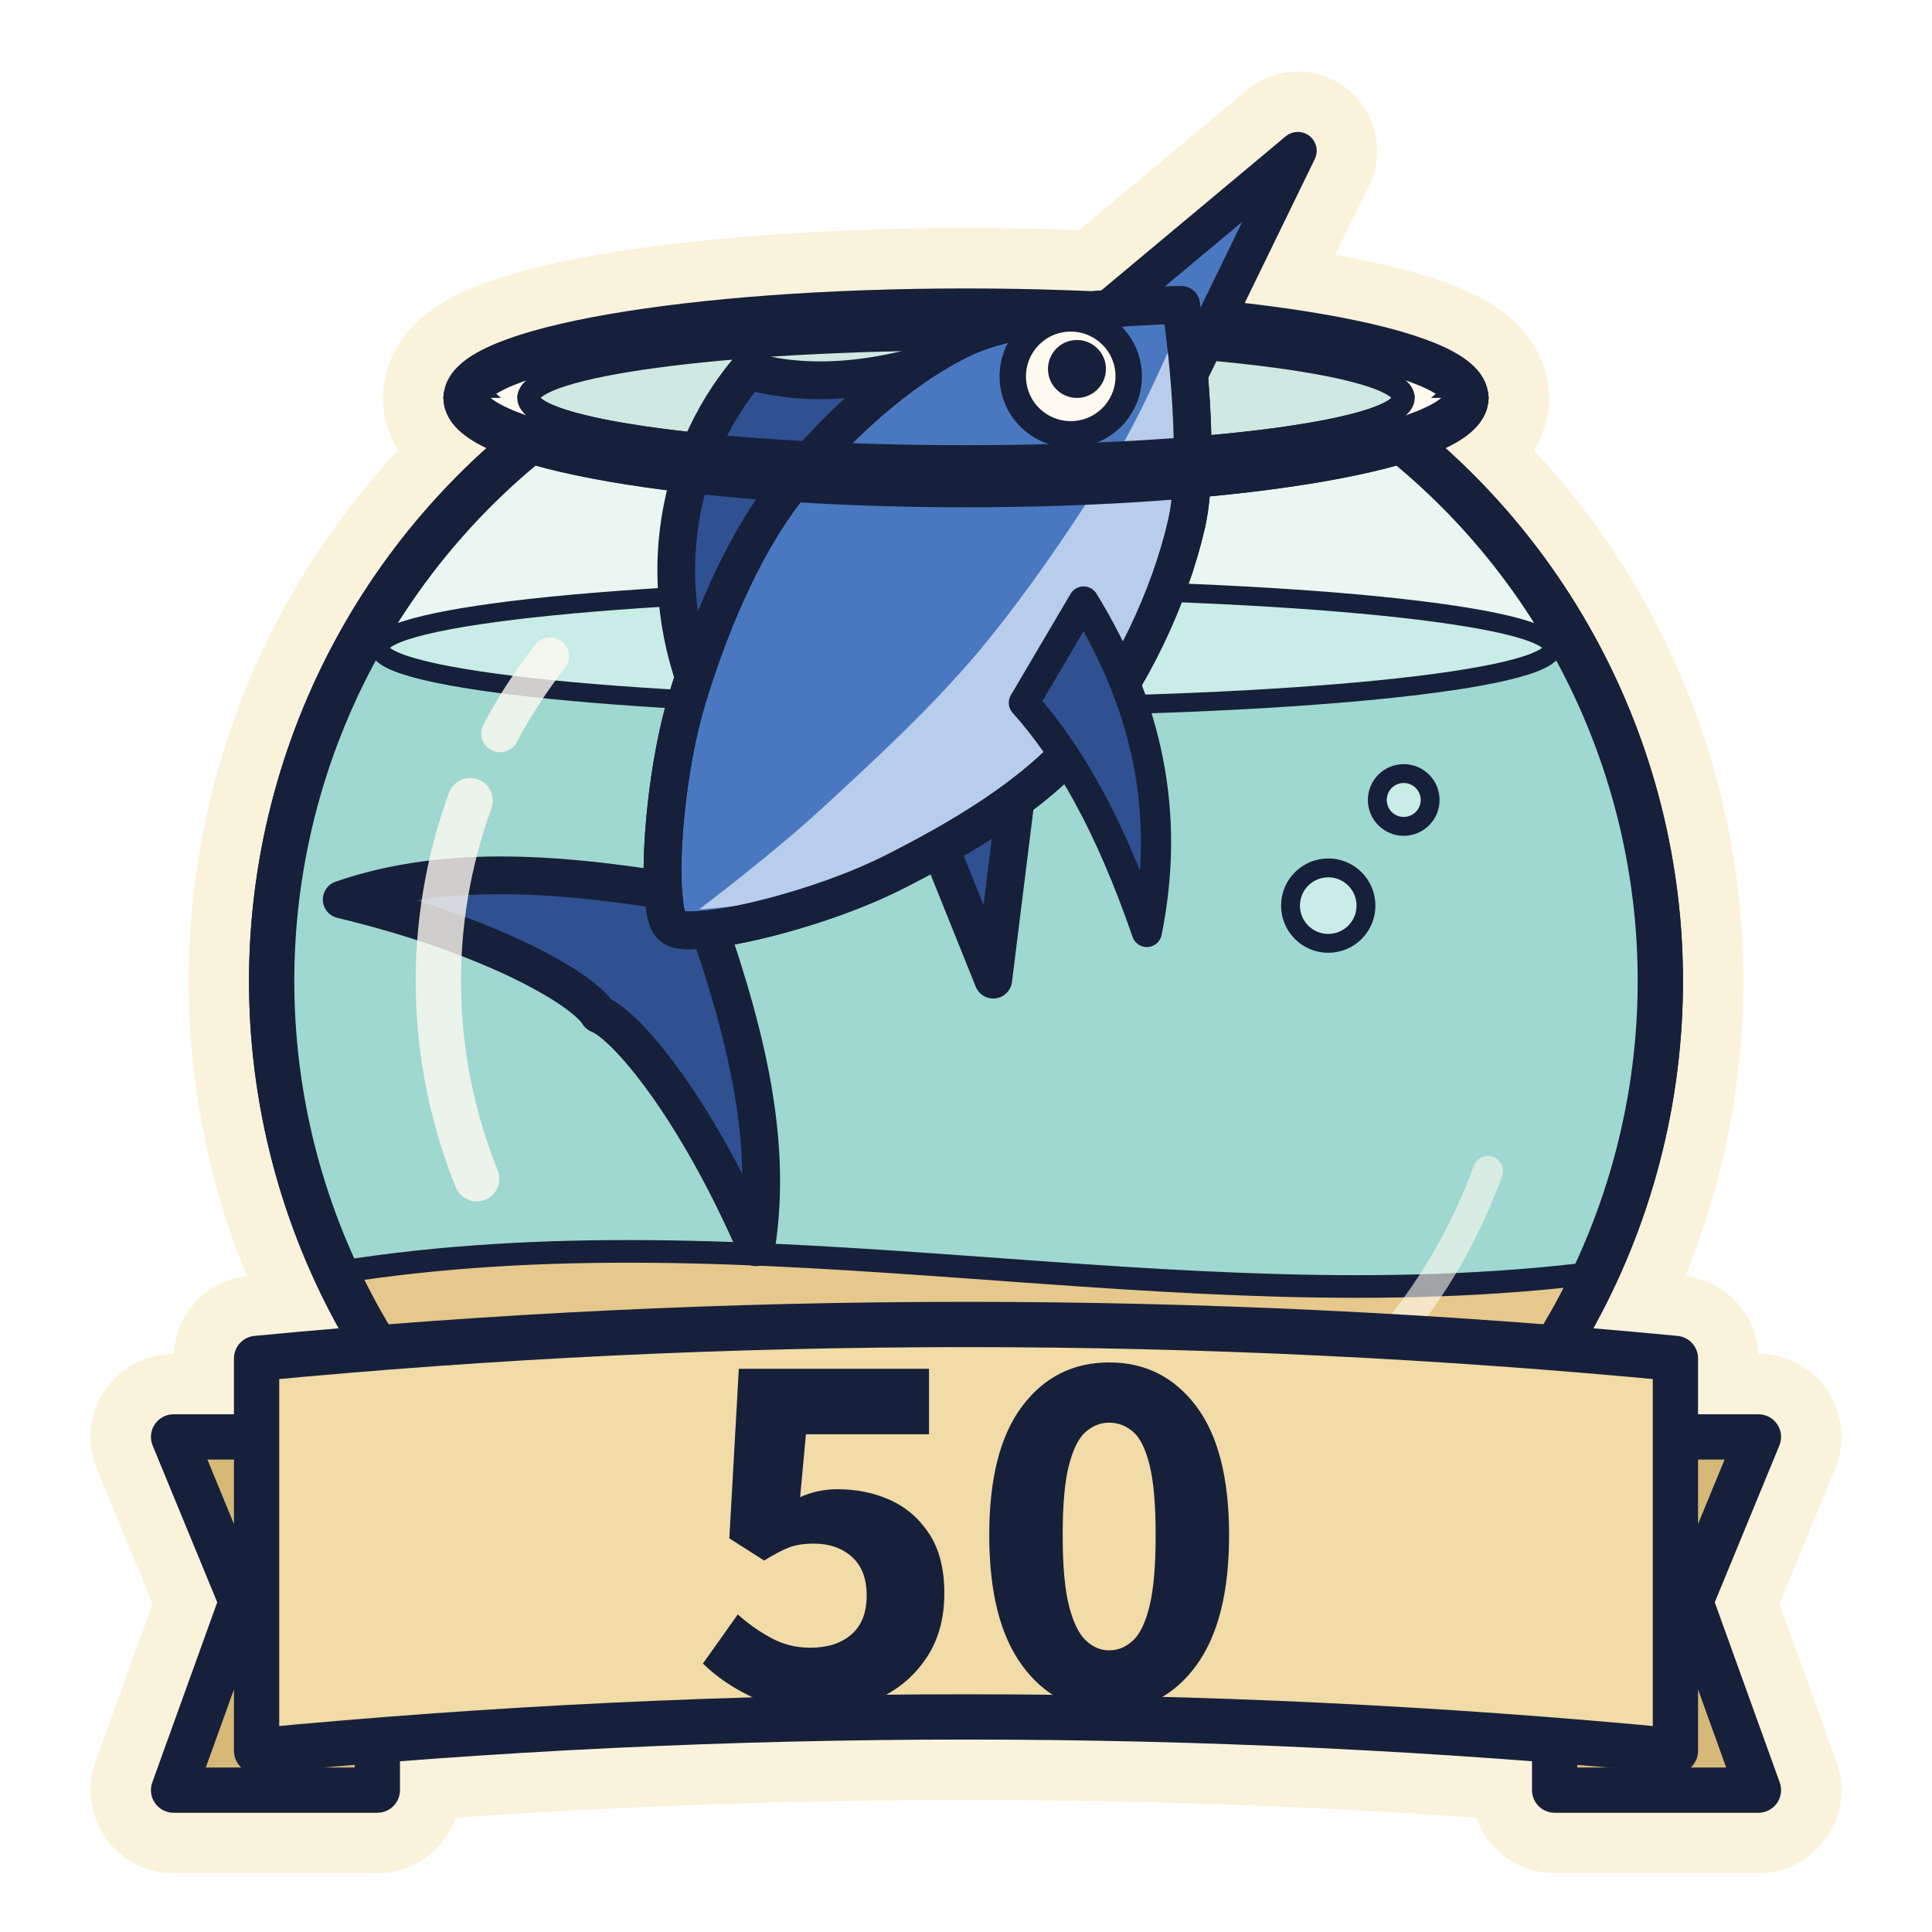
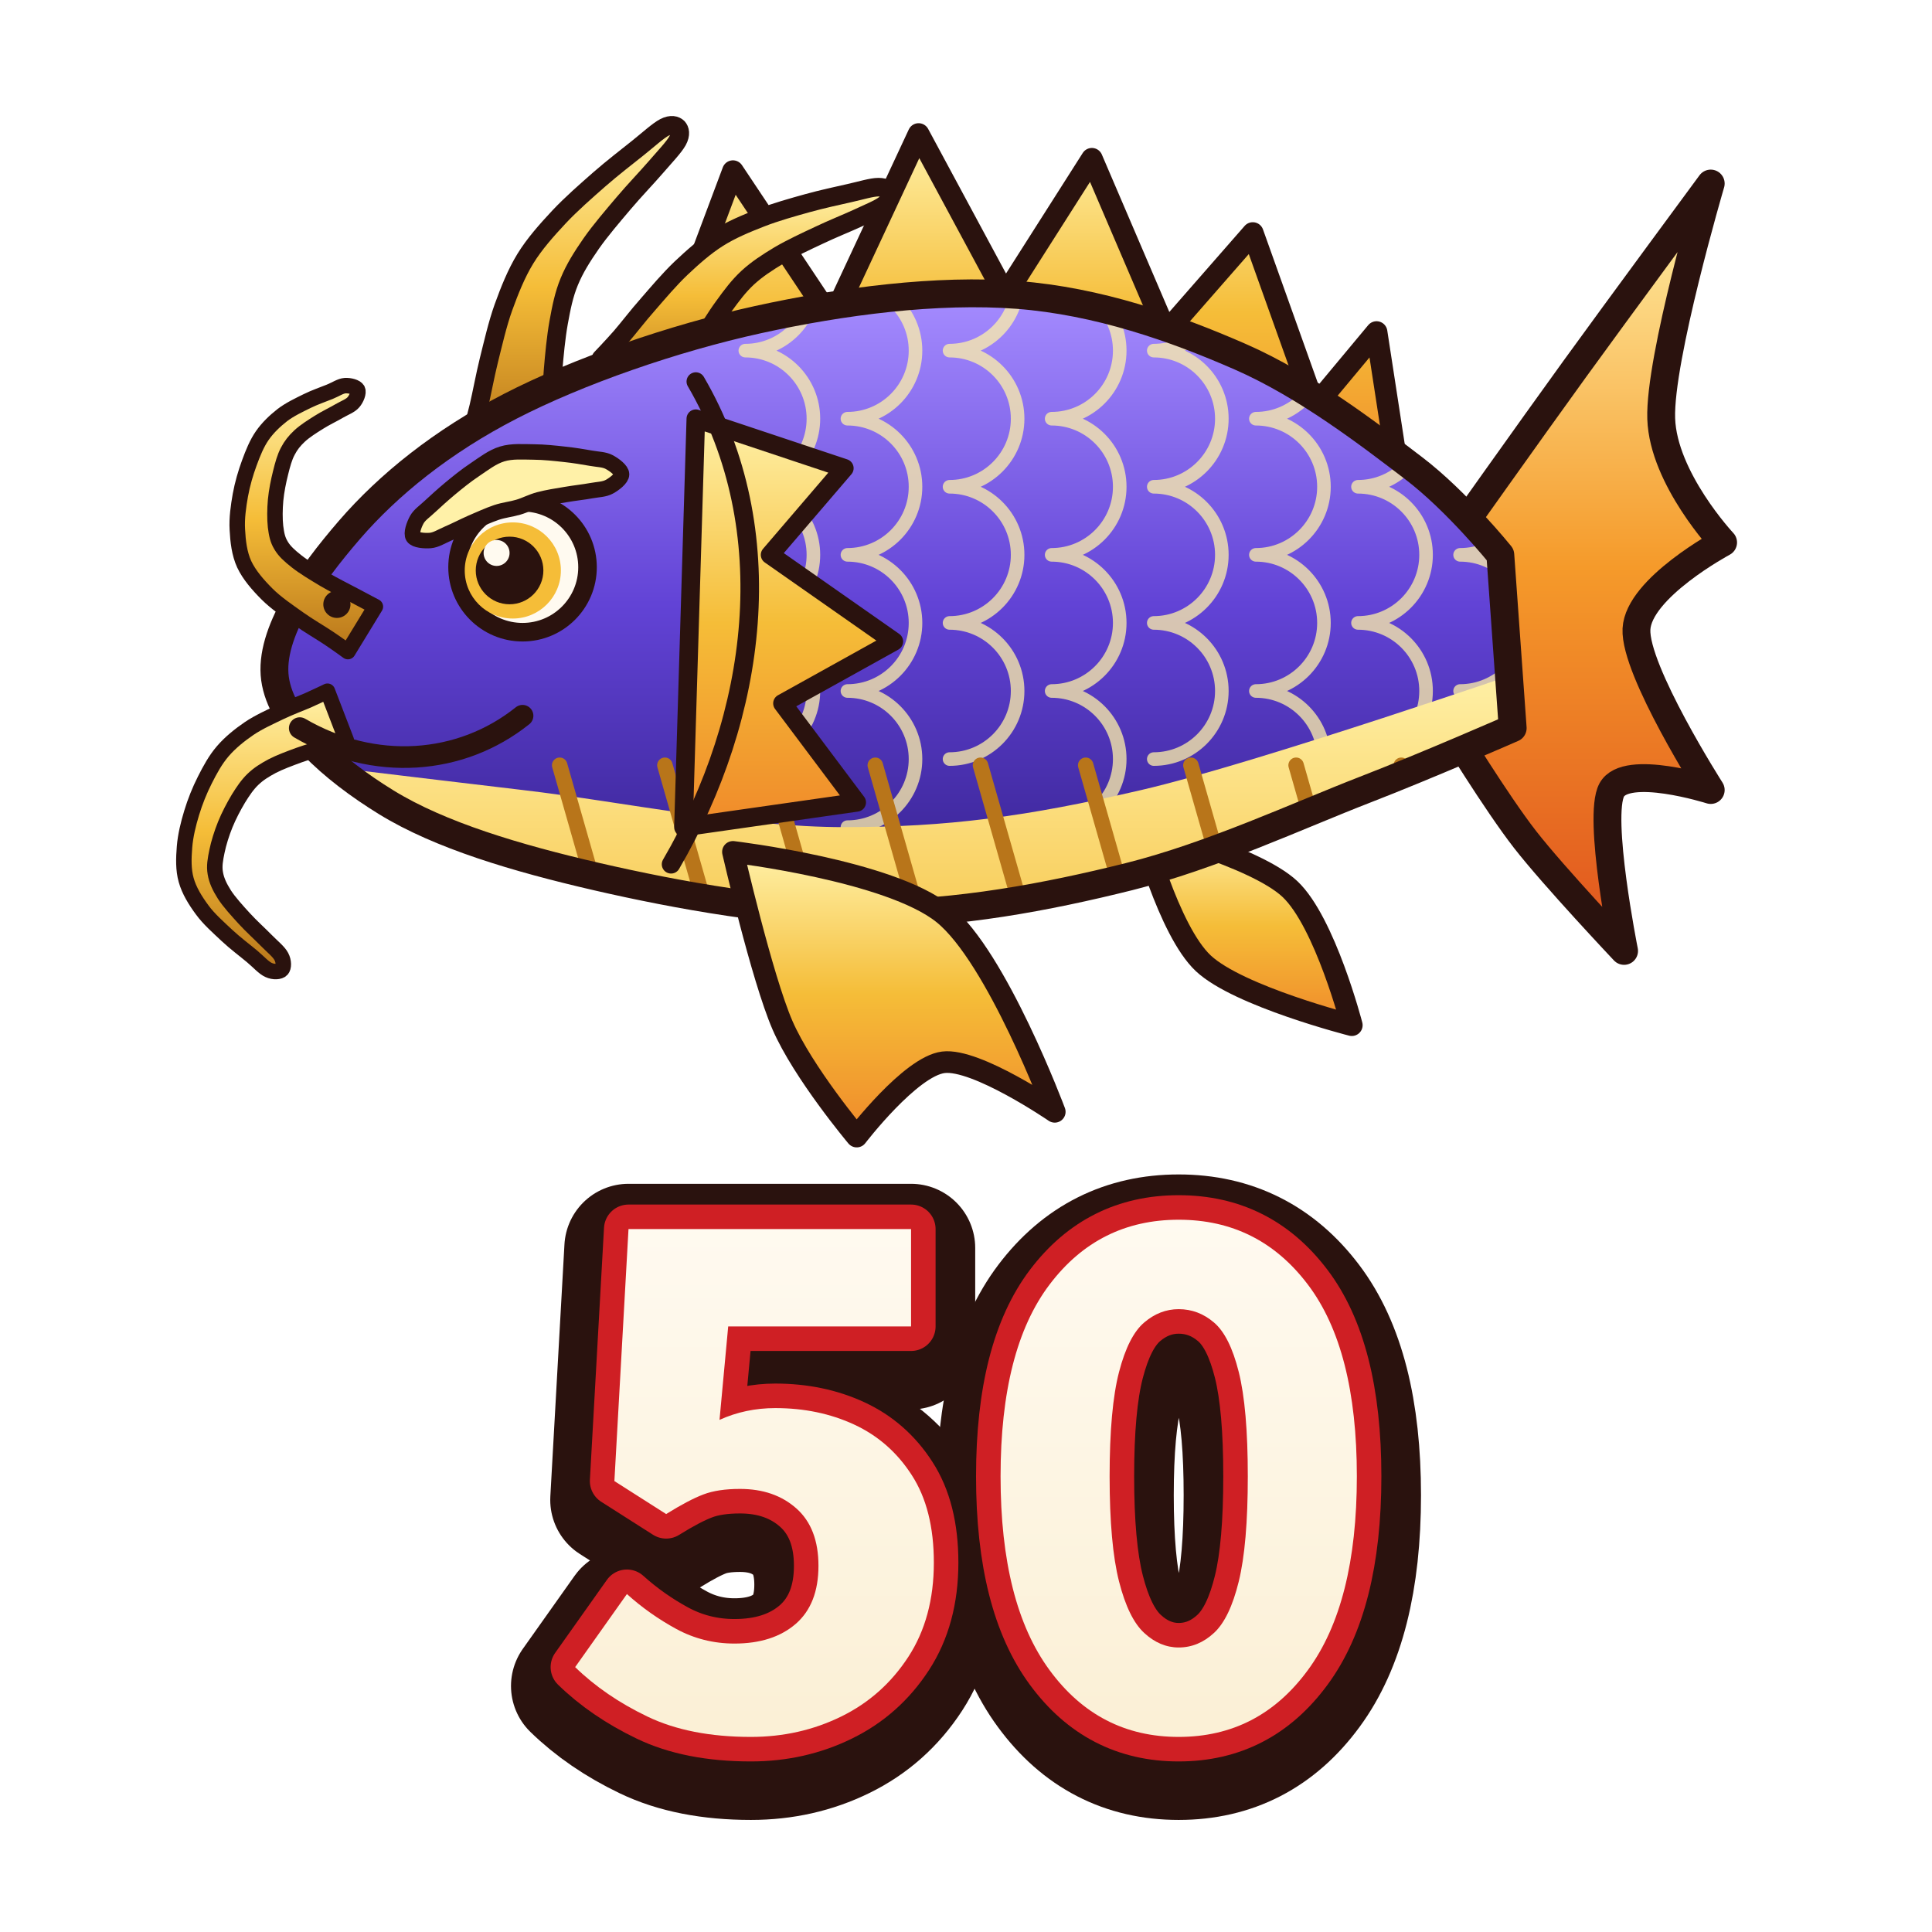
<svg xmlns="http://www.w3.org/2000/svg" width="256" height="256" viewBox="0 0 256 256">
+   <defs>
+     <linearGradient id="linear-gradient-1" x1="210.28" y1="24.32" x2="210.28" y2="126" gradientUnits="userSpaceOnUse">
+       <stop offset="0" stop-color="#fff1a8" />
+       <stop offset="0.5" stop-color="#f59a2a" />
+       <stop offset="1" stop-color="#e0531e" />
+     </linearGradient>
+     <linearGradient id="linear-gradient-2" x1="136.48" y1="17.76" x2="136.48" y2="65.32" gradientUnits="userSpaceOnUse">
+       <stop offset="0" stop-color="#fff1a8" />
+       <stop offset="0.5" stop-color="#f5bd38" />
+       <stop offset="1" stop-color="#f08a2a" />
+     </linearGradient>
+     <linearGradient id="linear-gradient-3" x1="165.18" y1="109.6" x2="165.18" y2="135.84" gradientUnits="userSpaceOnUse">
+       <stop offset="0" stop-color="#fff1a8" />
+       <stop offset="0.5" stop-color="#f5bd38" />
+       <stop offset="1" stop-color="#f08a2a" />
+     </linearGradient>
+     <linearGradient id="linear-gradient-4" x1="76.2" y1="16.6" x2="76.2" y2="59.52" gradientUnits="userSpaceOnUse">
+       <stop offset="0" stop-color="#fff1a8" />
+       <stop offset="0.5" stop-color="#f5bd38" />
+       <stop offset="1" stop-color="#b8751a" />
+     </linearGradient>
+     <linearGradient id="linear-gradient-5" x1="98.82" y1="24.8" x2="98.82" y2="53.62" gradientUnits="userSpaceOnUse">
+       <stop offset="0" stop-color="#fff1a8" />
+       <stop offset="0.5" stop-color="#f5bd38" />
+       <stop offset="1" stop-color="#b8751a" />
+     </linearGradient>
+     <clipPath id="clip-path-1">
+       <path d="M36.44 89.92 C35.62 83.91 41.09 76.25 46.28 70.24 C51.47 64.23 58.58 58.49 67.6 53.84 C76.62 49.19 89.19 44.82 100.4 42.36 C111.61 39.9 124.18 38.26 134.84 39.08 C145.5 39.9 155.61 43.45 164.36 47.28 C173.11 51.11 181.58 57.67 187.32 62.04 C193.06 66.41 198.8 73.52 198.8 73.52 L200.44 96.48 C200.44 96.48 189.23 101.4 180.76 104.68 C172.29 107.96 160.53 113.43 149.6 116.16 C138.67 118.89 126.91 121.08 115.16 121.08 C103.41 121.08 89.74 118.62 79.08 116.16 C68.42 113.7 58.31 110.69 51.2 106.32 C44.09 101.95 37.26 95.93 36.44 89.92 Z" />
+     </clipPath>
+     <linearGradient id="linear-gradient-6" x1="118.4" y1="38.87" x2="118.4" y2="121.08" gradientUnits="userSpaceOnUse">
+       <stop offset="0" stop-color="#a58cff" />
+       <stop offset="0.5" stop-color="#6243d6" />
+       <stop offset="1" stop-color="#34208c" />
+     </linearGradient>
+     <linearGradient id="linear-gradient-7" x1="115.98" y1="88.28" x2="115.98" y2="135.84" gradientUnits="userSpaceOnUse">
+       <stop offset="0" stop-color="#fff1a8" />
+       <stop offset="1" stop-color="#f5bd38" />
+     </linearGradient>
+     <linearGradient id="linear-gradient-8" x1="104.5" y1="55.48" x2="104.5" y2="109.6" gradientUnits="userSpaceOnUse">
+       <stop offset="0" stop-color="#fff1a8" />
+       <stop offset="0.5" stop-color="#f5bd38" />
+       <stop offset="1" stop-color="#f08a2a" />
+     </linearGradient>
+     <linearGradient id="linear-gradient-9" x1="118.44" y1="112.88" x2="118.44" y2="150.6" gradientUnits="userSpaceOnUse">
+       <stop offset="0" stop-color="#fff1a8" />
+       <stop offset="0.5" stop-color="#f5bd38" />
+       <stop offset="1" stop-color="#f08a2a" />
+     </linearGradient>
+     <linearGradient id="linear-gradient-10" x1="35.13" y1="91.59" x2="35.13" y2="128.74" gradientUnits="userSpaceOnUse">
+       <stop offset="0" stop-color="#fff1a8" />
+       <stop offset="0.5" stop-color="#f5bd38" />
+       <stop offset="1" stop-color="#b8751a" />
+     </linearGradient>
+     <linearGradient id="linear-gradient-11" x1="40.58" y1="51.1" x2="40.58" y2="86.34" gradientUnits="userSpaceOnUse">
+       <stop offset="0" stop-color="#fff1a8" />
+       <stop offset="0.5" stop-color="#f5bd38" />
+       <stop offset="1" stop-color="#b8751a" />
+     </linearGradient>
+     <linearGradient id="linear-gradient-12" x1="0" y1="162" x2="0" y2="228" gradientUnits="userSpaceOnUse">
+       <stop offset="0" stop-color="#fffaf0" />
+       <stop offset="1" stop-color="#fbf0d6" />
+     </linearGradient>
+   </defs>
  <g>
    <g>
-       <path d="M61.76 52.72 L69.3 59.16 C44.26 79.91 32.03 112.34 37.14 144.45 C42.25 176.57 63.94 203.61 94.18 215.56 L161.82 215.56 C192.06 203.61 213.75 176.57 218.86 144.45 C223.97 112.34 211.74 79.91 186.7 59.16 L194.24 52.72 Z" fill="#fbf2dc" stroke="#fbf2dc" stroke-width="22" stroke-linecap="round" stroke-linejoin="round" />
-       <ellipse cx="128" cy="52.72" rx="66.24" ry="11.5" fill="#fbf2dc" stroke="#fbf2dc" stroke-width="22" stroke-linecap="round" stroke-linejoin="round" />
-       <g>
-         <path d="M92.48 118.7 C74.95 115.69 59.39 114.33 45.28 119.19 C64.77 123.85 77.2 130.94 79.32 134.39 C83.08 135.88 92.22 146.89 100.19 165.27 C102.53 150.53 98.49 135.44 92.48 118.7 Z" fill="#fbf2dc" stroke="#fbf2dc" stroke-width="21" stroke-linecap="round" stroke-linejoin="round" />
-         <path d="M94.04 94.94 C86.23 78.36 89.24 60.84 99.11 49.07 C108.44 51.89 120.08 49.96 130.59 45.41 Z" fill="#fbf2dc" stroke="#fbf2dc" stroke-width="21" stroke-linecap="round" stroke-linejoin="round" />
-         <polygon points="123.49,109.63 131.61,129.81 134.81,104.09" fill="#fbf2dc" stroke="#fbf2dc" stroke-width="21" stroke-linecap="round" stroke-linejoin="round" />
-         <polygon points="144.03,43.32 171.97,19.98 155.8,53.2" fill="#fbf2dc" stroke="#fbf2dc" stroke-width="21" stroke-linecap="round" stroke-linejoin="round" />
-         <path d="M156.5 40.41 C156.5 40.41 136.53 40.64 127.8 44.74 C119.08 48.84 110.25 57.03 104.13 64.98 C98.02 72.94 93.8 83.6 91.09 92.47 C88.39 101.34 87.45 113.08 87.89 118.19 C88.34 123.3 88.66 123.58 93.78 123.13 C98.89 122.68 110.29 119.71 118.55 115.51 C126.81 111.31 136.91 105.58 143.36 97.89 C149.8 90.21 155.03 79.01 157.22 69.42 C159.41 59.84 156.5 40.41 156.5 40.41 Z" fill="#fbf2dc" stroke="#fbf2dc" stroke-width="21" stroke-linecap="round" stroke-linejoin="round" />
+       <path d="M192.24 71.88 C192.24 71.88 202.9 56.85 208.64 48.92 C214.38 40.99 226.68 24.32 226.68 24.32 C226.68 24.32 219.85 47.55 220.12 55.48 C220.39 63.41 228.32 71.88 228.32 71.88 C228.32 71.88 217.11 77.89 216.84 83.36 C216.57 88.83 226.68 104.68 226.68 104.68 C226.68 104.68 215.47 101.13 213.56 104.68 C211.65 108.23 215.2 126 215.2 126 C215.2 126 205.91 116.16 202.08 111.24 C198.25 106.32 192.24 96.48 192.24 96.48 Z" fill="url(#linear-gradient-1)" stroke="#2a120e" stroke-width="3.69" stroke-linecap="round" stroke-linejoin="round" />
+       <polygon points="87.28,48.92 97.12,22.68 110.24,42.36 121.72,17.76 133.2,39.08 144.68,21.04 154.52,44 166,30.88 174.2,53.84 182.4,44 185.68,65.32" fill="url(#linear-gradient-2)" stroke="#2a120e" stroke-width="2.87" stroke-linecap="round" stroke-linejoin="round" />
+       <path d="M151.24 109.6 C151.24 109.6 166.27 113.43 170.92 117.8 C175.57 122.17 179.12 135.84 179.12 135.84 C179.12 135.84 164.09 132.01 159.44 127.64 C154.79 123.27 151.24 109.6 151.24 109.6 Z" fill="url(#linear-gradient-3)" stroke="#2a120e" stroke-width="2.87" stroke-linecap="round" stroke-linejoin="round" />
+       <path d="M72.87 59.52 C72.87 59.52 72.92 56.92 72.99 55.18 C73.05 53.45 73.11 51.19 73.28 49.12 C73.45 47.05 73.67 44.71 74.02 42.75 C74.38 40.78 74.71 39.06 75.43 37.32 C76.15 35.57 77.14 34 78.34 32.27 C79.55 30.54 81.2 28.62 82.63 26.93 C84.06 25.24 85.72 23.52 86.91 22.14 C88.1 20.76 89.3 19.51 89.78 18.65 C90.26 17.77 90.08 17.19 89.81 16.9 C89.52 16.61 88.94 16.42 88.06 16.87 C87.18 17.33 85.94 18.48 84.5 19.63 C83.06 20.78 81.16 22.24 79.42 23.76 C77.68 25.29 75.69 27.02 74.05 28.77 C72.41 30.53 70.83 32.3 69.61 34.28 C68.39 36.28 67.52 38.49 66.71 40.72 C65.91 42.96 65.34 45.5 64.79 47.69 C64.25 49.88 63.85 52.14 63.44 53.86 C63.03 55.58 62.33 58 62.33 58 Z" fill="url(#linear-gradient-4)" stroke="#2a120e" stroke-width="2.46" stroke-linecap="round" stroke-linejoin="round" />
+       <path d="M88.36 53.62 C88.36 53.62 89.42 51.54 90.17 50.17 C90.9 48.8 91.85 47.02 92.8 45.42 C93.76 43.83 94.85 42.03 95.9 40.6 C96.95 39.15 97.87 37.91 99.09 36.78 C100.31 35.66 101.66 34.78 103.24 33.83 C104.82 32.9 106.82 31.97 108.57 31.15 C110.31 30.32 112.23 29.56 113.68 28.89 C115.11 28.22 116.49 27.67 117.2 27.12 C117.92 26.57 118.1 25.94 117.96 25.56 C117.83 25.17 117.3 24.8 116.4 24.8 C115.5 24.8 114.11 25.24 112.54 25.59 C110.98 25.94 108.94 26.38 106.99 26.92 C105.05 27.46 102.82 28.08 100.84 28.85 C98.87 29.62 96.92 30.42 95.15 31.54 C93.39 32.65 91.79 34.08 90.24 35.54 C88.7 37.01 87.19 38.8 85.86 40.33 C84.52 41.84 83.28 43.48 82.25 44.67 C81.2 45.87 79.64 47.5 79.64 47.5 Z" fill="url(#linear-gradient-5)" stroke="#2a120e" stroke-width="2.46" stroke-linecap="round" stroke-linejoin="round" />
+       <g clip-path="url(#clip-path-1)">
+         <path d="M36.44 89.92 C35.62 83.91 41.09 76.25 46.28 70.24 C51.47 64.23 58.58 58.49 67.6 53.84 C76.62 49.19 89.19 44.82 100.4 42.36 C111.61 39.9 124.18 38.26 134.84 39.08 C145.5 39.9 155.61 43.45 164.36 47.28 C173.11 51.11 181.58 57.67 187.32 62.04 C193.06 66.41 198.8 73.52 198.8 73.52 L200.44 96.48 C200.44 96.48 189.23 101.4 180.76 104.68 C172.29 107.96 160.53 113.43 149.6 116.16 C138.67 118.89 126.91 121.08 115.16 121.08 C103.41 121.08 89.74 118.62 79.08 116.16 C68.42 113.7 58.31 110.69 51.2 106.32 C44.09 101.95 37.26 95.93 36.44 89.92 Z" fill="url(#linear-gradient-6)" />
+         <path d="M98.76 28.42 C103.74 28.42 107.78 32.46 107.78 37.44 C107.78 42.42 103.74 46.46 98.76 46.46 M98.76 46.46 C103.74 46.46 107.78 50.5 107.78 55.48 C107.78 60.46 103.74 64.5 98.76 64.5 M98.76 64.5 C103.74 64.5 107.78 68.54 107.78 73.52 C107.78 78.5 103.74 82.54 98.76 82.54 M98.76 82.54 C103.74 82.54 107.78 86.58 107.78 91.56 C107.78 96.54 103.74 100.58 98.76 100.58 M112.29 37.44 C117.27 37.44 121.31 41.48 121.31 46.46 C121.31 51.44 117.27 55.48 112.29 55.48 M112.29 55.48 C117.27 55.48 121.31 59.52 121.31 64.5 C121.31 69.48 117.27 73.52 112.29 73.52 M112.29 73.52 C117.27 73.52 121.31 77.56 121.31 82.54 C121.31 87.52 117.27 91.56 112.29 91.56 M112.29 91.56 C117.27 91.56 121.31 95.6 121.31 100.58 C121.31 105.56 117.27 109.6 112.29 109.6 M125.82 28.42 C130.8 28.42 134.84 32.46 134.84 37.44 C134.84 42.42 130.8 46.46 125.82 46.46 M125.82 46.46 C130.8 46.46 134.84 50.5 134.84 55.48 C134.84 60.46 130.8 64.5 125.82 64.5 M125.82 64.5 C130.8 64.5 134.84 68.54 134.84 73.52 C134.84 78.5 130.8 82.54 125.82 82.54 M125.82 82.54 C130.8 82.54 134.84 86.58 134.84 91.56 C134.84 96.54 130.8 100.58 125.82 100.58 M139.35 37.44 C144.33 37.44 148.37 41.48 148.37 46.46 C148.37 51.44 144.33 55.48 139.35 55.48 M139.35 55.48 C144.33 55.48 148.37 59.52 148.37 64.5 C148.37 69.48 144.33 73.52 139.35 73.52 M139.35 73.52 C144.33 73.52 148.37 77.56 148.37 82.54 C148.37 87.52 144.33 91.56 139.35 91.56 M139.35 91.56 C144.33 91.56 148.37 95.6 148.37 100.58 C148.37 105.56 144.33 109.6 139.35 109.6 M152.88 28.42 C157.86 28.42 161.9 32.46 161.9 37.44 C161.9 42.42 157.86 46.46 152.88 46.46 M152.88 46.46 C157.86 46.46 161.9 50.5 161.9 55.48 C161.9 60.46 157.86 64.5 152.88 64.5 M152.88 64.5 C157.86 64.5 161.9 68.54 161.9 73.52 C161.9 78.5 157.86 82.54 152.88 82.54 M152.88 82.54 C157.86 82.54 161.9 86.58 161.9 91.56 C161.9 96.54 157.86 100.58 152.88 100.58 M166.41 37.44 C171.39 37.44 175.43 41.48 175.43 46.46 C175.43 51.44 171.39 55.48 166.41 55.48 M166.41 55.48 C171.39 55.48 175.43 59.52 175.43 64.5 C175.43 69.48 171.39 73.52 166.41 73.52 M166.41 73.52 C171.39 73.52 175.43 77.56 175.43 82.54 C175.43 87.52 171.39 91.56 166.41 91.56 M166.41 91.56 C171.39 91.56 175.43 95.6 175.43 100.58 C175.43 105.56 171.39 109.6 166.41 109.6 M179.94 28.42 C184.92 28.42 188.96 32.46 188.96 37.44 C188.96 42.42 184.92 46.46 179.94 46.46 M179.94 46.46 C184.92 46.46 188.96 50.5 188.96 55.48 C188.96 60.46 184.92 64.5 179.94 64.5 M179.94 64.5 C184.92 64.5 188.96 68.54 188.96 73.52 C188.96 78.5 184.92 82.54 179.94 82.54 M179.94 82.54 C184.92 82.54 188.96 86.58 188.96 91.56 C188.96 96.54 184.92 100.58 179.94 100.58 M193.47 37.44 C198.45 37.44 202.49 41.48 202.49 46.46 C202.49 51.44 198.45 55.48 193.47 55.48 M193.47 55.48 C198.45 55.48 202.49 59.52 202.49 64.5 C202.49 69.48 198.45 73.52 193.47 73.52 M193.47 73.52 C198.45 73.52 202.49 77.56 202.49 82.54 C202.49 87.52 198.45 91.56 193.47 91.56 M193.47 91.56 C198.45 91.56 202.49 95.6 202.49 100.58 C202.49 105.56 198.45 109.6 193.47 109.6" fill="none" stroke="#fff1a8" stroke-width="1.8" stroke-linecap="round" stroke-linejoin="round" opacity="0.75" />
+         <path d="M28.24 99.76 C28.24 99.76 55.3 103.04 69.24 104.68 C83.18 106.32 98.21 109.6 111.88 109.6 C125.55 109.6 135.93 108.23 151.24 104.68 C166.55 101.13 203.72 88.28 203.72 88.28 L203.72 135.84 L28.24 135.84 Z" fill="url(#linear-gradient-7)" />
+         <path d="M74.16 101.4 L80.72 124.36 M88.1 101.4 L94.66 124.36 M102.04 101.4 L108.6 124.36 M115.98 101.4 L122.54 124.36 M129.92 101.4 L136.48 124.36 M143.86 101.4 L150.42 124.36 M157.8 101.4 L164.36 124.36 M171.74 101.4 L178.3 124.36 M185.68 101.4 L192.24 124.36" fill="none" stroke="#b8751a" stroke-width="2.05" stroke-linecap="round" stroke-linejoin="round" />
      </g>
-       <polygon points="50,190.4 23,190.4 32,212.24 23,237.2 50,237.2" fill="#fbf2dc" stroke="#fbf2dc" stroke-width="22" stroke-linecap="round" stroke-linejoin="round" />
-       <polygon points="206,190.4 233,190.4 224,212.24 233,237.2 206,237.2" fill="#fbf2dc" stroke="#fbf2dc" stroke-width="22" stroke-linecap="round" stroke-linejoin="round" />
-       <path d="M34 180 C96.67 174 159.33 174 222 180 L222 232 C159.33 226 96.67 226 34 232 Z" fill="#fbf2dc" stroke="#fbf2dc" stroke-width="22" stroke-linecap="round" stroke-linejoin="round" />
+       <path d="M36.44 89.92 C35.62 83.91 41.09 76.25 46.28 70.24 C51.47 64.23 58.58 58.49 67.6 53.84 C76.62 49.19 89.19 44.82 100.4 42.36 C111.61 39.9 124.18 38.26 134.84 39.08 C145.5 39.9 155.61 43.45 164.36 47.28 C173.11 51.11 181.58 57.67 187.32 62.04 C193.06 66.41 198.8 73.52 198.8 73.52 L200.44 96.48 C200.44 96.48 189.23 101.4 180.76 104.68 C172.29 107.96 160.53 113.43 149.6 116.16 C138.67 118.89 126.91 121.08 115.16 121.08 C103.41 121.08 89.74 118.62 79.08 116.16 C68.42 113.7 58.31 110.69 51.2 106.32 C44.09 101.95 37.26 95.93 36.44 89.92 Z" fill="none" stroke="#2a120e" stroke-width="3.69" stroke-linecap="round" stroke-linejoin="round" />
+       <polygon points="92.2,55.48 111.88,62.04 102.04,73.52 118.44,85 103.68,93.2 113.52,106.32 90.56,109.6" fill="url(#linear-gradient-8)" stroke="#2a120e" stroke-width="2.46" stroke-linecap="round" stroke-linejoin="round" />
+       <path d="M92.2 50.56 C103.68 70.24 100.4 94.84 88.92 114.52" fill="none" stroke="#2a120e" stroke-width="2.46" stroke-linecap="round" stroke-linejoin="round" />
+       <path d="M97.12 112.88 C97.12 112.88 117.89 115.34 125 121.08 C132.11 126.82 139.76 147.32 139.76 147.32 C139.76 147.32 129.37 140.21 125 140.76 C120.63 141.31 113.52 150.6 113.52 150.6 C113.52 150.6 106.41 142.13 103.68 135.84 C100.95 129.55 97.12 112.88 97.12 112.88 Z" fill="url(#linear-gradient-9)" stroke="#2a120e" stroke-width="2.87" stroke-linecap="round" stroke-linejoin="round" />
+       <path d="M43.39 91.59 C43.39 91.59 41.96 92.28 40.93 92.74 C39.89 93.2 38.5 93.7 37.18 94.33 C35.86 94.97 34.28 95.67 33 96.54 C31.73 97.41 30.5 98.4 29.52 99.54 C28.54 100.68 27.82 102.01 27.14 103.36 C26.45 104.72 25.85 106.22 25.4 107.7 C24.95 109.17 24.57 110.73 24.45 112.22 C24.33 113.71 24.28 115.23 24.67 116.61 C25.06 118.01 25.88 119.33 26.78 120.55 C27.67 121.78 28.98 122.92 30.07 123.95 C31.17 124.98 32.45 125.93 33.37 126.7 C34.28 127.46 34.94 128.24 35.6 128.53 C36.26 128.84 37.06 128.78 37.33 128.48 C37.62 128.18 37.62 127.39 37.28 126.75 C36.94 126.1 36.11 125.45 35.28 124.61 C34.46 123.77 33.28 122.71 32.36 121.7 C31.43 120.68 30.36 119.51 29.72 118.51 C29.09 117.51 28.69 116.66 28.53 115.71 C28.36 114.75 28.53 113.87 28.75 112.8 C28.97 111.72 29.38 110.41 29.85 109.25 C30.32 108.09 30.99 106.82 31.59 105.82 C32.21 104.82 32.78 103.97 33.52 103.26 C34.27 102.54 35.05 102.06 36.05 101.52 C37.07 100.99 38.4 100.5 39.6 100.06 C40.8 99.63 42.2 99.24 43.25 98.92 C44.3 98.58 45.89 98.09 45.89 98.09 Z" fill="url(#linear-gradient-10)" stroke="#2a120e" stroke-width="2.05" stroke-linecap="round" stroke-linejoin="round" />
+       <path d="M49.74 80.38 C49.74 80.38 48.04 79.48 46.91 78.88 C45.78 78.28 44.23 77.51 42.96 76.76 C41.7 76.01 40.26 75.14 39.31 74.39 C38.36 73.64 37.69 73.04 37.24 72.27 C36.77 71.5 36.64 70.78 36.51 69.78 C36.4 68.78 36.41 67.45 36.52 66.26 C36.63 65.07 36.91 63.71 37.18 62.64 C37.45 61.56 37.7 60.61 38.13 59.8 C38.55 58.99 39.02 58.41 39.7 57.77 C40.39 57.13 41.37 56.51 42.25 55.96 C43.11 55.41 44.18 54.91 44.94 54.46 C45.71 54.02 46.43 53.77 46.83 53.3 C47.24 52.83 47.56 52.01 47.38 51.65 C47.2 51.28 46.34 51.06 45.73 51.1 C45.12 51.14 44.53 51.57 43.7 51.91 C42.85 52.26 41.73 52.63 40.68 53.15 C39.63 53.67 38.39 54.25 37.4 55.01 C36.42 55.78 35.48 56.67 34.75 57.72 C34.02 58.78 33.52 60.02 33.04 61.33 C32.55 62.66 32.12 64.13 31.85 65.61 C31.59 67.08 31.36 68.67 31.45 70.19 C31.53 71.72 31.71 73.35 32.36 74.77 C33.03 76.19 34.19 77.52 35.39 78.72 C36.59 79.92 38.2 81 39.56 81.97 C40.91 82.93 42.43 83.8 43.52 84.53 C44.62 85.26 46.1 86.34 46.1 86.34 Z" fill="url(#linear-gradient-11)" stroke="#2a120e" stroke-width="2.05" stroke-linecap="round" stroke-linejoin="round" />
+       <circle cx="69.24" cy="75.16" r="8.61" fill="#fffaf0" stroke="#2a120e" stroke-width="2.46" stroke-linecap="round" stroke-linejoin="round" />
+       <circle cx="67.95" cy="75.59" r="6.37" fill="#f5bd38" />
+       <circle cx="67.52" cy="75.59" r="4.48" fill="#2a120e" />
+       <circle cx="65.8" cy="73.27" r="1.72" fill="#fffaf0" />
+       <circle cx="44.64" cy="80.08" r="1.8" fill="#2a120e" />
+       <path d="M39.72 96.48 C49.56 102.22 61.04 101.4 69.24 94.84" fill="none" stroke="#2a120e" stroke-width="2.87" stroke-linecap="round" stroke-linejoin="round" />
+       <path d="M54.74 71.13 C55.04 71.59 56.25 71.68 57.01 71.62 C57.78 71.55 58.42 71.12 59.33 70.72 C60.23 70.34 61.37 69.75 62.45 69.27 C63.52 68.81 64.75 68.25 65.79 67.9 C66.82 67.56 67.72 67.49 68.66 67.21 C69.6 66.94 70.38 66.49 71.43 66.21 C72.48 65.93 73.79 65.72 74.95 65.53 C76.1 65.33 77.36 65.2 78.33 65.02 C79.28 64.85 80.06 64.86 80.73 64.5 C81.4 64.14 82.36 63.4 82.36 62.85 C82.36 62.3 81.38 61.57 80.71 61.22 C80.04 60.87 79.31 60.89 78.33 60.72 C77.34 60.55 76.08 60.33 74.81 60.2 C73.55 60.06 72.09 59.9 70.72 59.89 C69.34 59.88 67.84 59.75 66.54 60.15 C65.24 60.54 64.06 61.47 62.91 62.24 C61.75 63.01 60.62 63.93 59.63 64.75 C58.65 65.57 57.69 66.44 56.96 67.12 C56.23 67.81 55.6 68.2 55.23 68.86 C54.86 69.53 54.45 70.67 54.74 71.13 Z" fill="#fff1a8" stroke="#2a120e" stroke-width="2.05" stroke-linecap="round" stroke-linejoin="round" />
    </g>
    <g>
-       <path d="M61.76 52.72 L69.3 59.16 C44.26 79.91 32.03 112.34 37.14 144.45 C42.25 176.57 63.94 203.61 94.18 215.56 L161.82 215.56 C192.06 203.61 213.75 176.57 218.86 144.45 C223.97 112.34 211.74 79.91 186.7 59.16 L194.24 52.72 Z" fill="#eaf6f2" stroke="#16203a" stroke-width="6" stroke-linecap="round" stroke-linejoin="round" />
-       <ellipse cx="128" cy="52.72" rx="66.24" ry="11.5" fill="#fffaf0" stroke="#16203a" stroke-width="6" stroke-linecap="round" stroke-linejoin="round" />
-       <ellipse cx="128" cy="52.72" rx="57.96" ry="7.77" fill="#cfe8e2" stroke="#16203a" stroke-width="3" stroke-linecap="round" stroke-linejoin="round" />
-       <path d="M47.29 85.84 C34.62 108.99 32.51 136.46 41.48 161.28 C50.45 186.09 69.64 205.86 94.18 215.56 L161.82 215.56 C186.36 205.86 205.55 186.09 214.52 161.28 C223.49 136.46 221.38 108.99 208.71 85.84 Z" fill="#9ed8d0" />
-       <ellipse cx="128" cy="85.84" rx="77.71" ry="7.82" fill="#c8ece6" stroke="#16203a" stroke-width="2.5" stroke-linecap="round" stroke-linejoin="round" />
-       <path d="M44.51 168.64 C100.4 159.64 155.6 175.64 211.49 168.64 C201.57 190.08 183.79 206.88 161.82 215.56 L94.18 215.56 C72.21 206.88 54.43 190.08 44.51 168.64 Z" fill="#e6c88c" stroke="#16203a" stroke-width="3" stroke-linecap="round" stroke-linejoin="round" />
-       <circle cx="176" cy="120" r="5" fill="#c8ece6" stroke="#16203a" stroke-width="2.5" stroke-linecap="round" stroke-linejoin="round" />
-       <circle cx="186" cy="106" r="3.5" fill="#c8ece6" stroke="#16203a" stroke-width="2.5" stroke-linecap="round" stroke-linejoin="round" />
-       <g>
-         <path d="M92.48 118.7 C74.95 115.69 59.39 114.33 45.28 119.19 C64.77 123.85 77.2 130.94 79.32 134.39 C83.08 135.88 92.22 146.89 100.19 165.27 C102.53 150.53 98.49 135.44 92.48 118.7 Z" fill="#2f5192" stroke="#16203a" stroke-width="5" stroke-linecap="round" stroke-linejoin="round" />
-         <path d="M94.04 94.94 C86.23 78.36 89.24 60.84 99.11 49.07 C108.44 51.89 120.08 49.96 130.59 45.41 Z" fill="#2f5192" stroke="#16203a" stroke-width="5" stroke-linecap="round" stroke-linejoin="round" />
-         <polygon points="123.49,109.63 131.61,129.81 134.81,104.09" fill="#2f5192" stroke="#16203a" stroke-width="5" stroke-linecap="round" stroke-linejoin="round" />
-         <polygon points="144.03,43.32 171.97,19.98 155.8,53.2" fill="#4a78c0" stroke="#16203a" stroke-width="5" stroke-linecap="round" stroke-linejoin="round" />
-         <path d="M156.5 40.41 C156.5 40.41 136.53 40.64 127.8 44.74 C119.08 48.84 110.25 57.03 104.13 64.98 C98.02 72.94 93.8 83.6 91.09 92.47 C88.39 101.34 87.45 113.08 87.89 118.19 C88.34 123.3 88.66 123.58 93.78 123.13 C98.89 122.68 110.29 119.71 118.55 115.51 C126.81 111.31 136.91 105.58 143.36 97.89 C149.8 90.21 155.03 79.01 157.22 69.42 C159.41 59.84 156.5 40.41 156.5 40.41 Z" fill="#4a78c0" stroke="#16203a" stroke-width="5" stroke-linecap="round" stroke-linejoin="round" />
-         <path d="M156.66 42.22 C156.66 42.22 151.92 53.84 147.41 61.2 C142.91 68.56 136.08 78.69 129.63 86.38 C123.18 94.06 114.91 101.6 108.74 107.28 C102.58 112.97 92.64 120.5 92.64 120.5 C92.64 120.5 110.1 119.28 118.55 115.51 C127 111.74 136.91 105.58 143.36 97.89 C149.8 90.21 155.01 78.7 157.22 69.42 C159.43 60.15 156.66 42.22 156.66 42.22 Z" fill="#b8cdec" />
-         <path d="M156.5 40.41 C156.5 40.41 136.53 40.64 127.8 44.74 C119.08 48.84 110.25 57.03 104.13 64.98 C98.02 72.94 93.8 83.6 91.09 92.47 C88.39 101.34 87.45 113.08 87.89 118.19 C88.34 123.3 88.66 123.58 93.78 123.13 C98.89 122.68 110.29 119.71 118.55 115.51 C126.81 111.31 136.91 105.58 143.36 97.89 C149.8 90.21 155.03 79.01 157.22 69.42 C159.41 59.84 156.5 40.41 156.5 40.41 Z" fill="none" stroke="#16203a" stroke-width="5" stroke-linecap="round" stroke-linejoin="round" />
-         <path d="M143.58 79.7 C152.06 93.5 155.12 107.77 151.96 123.49 C147.09 109.38 141.71 99.86 135.67 93.12 Z" fill="#2f5192" stroke="#16203a" stroke-width="4" stroke-linecap="round" stroke-linejoin="round" />
-         <path d="M136.94 55.75 C133.69 53.03 133.27 48.18 136 44.93 C138.72 41.68 143.57 41.26 146.82 43.99 C150.07 46.71 150.49 51.56 147.76 54.81 C145.04 58.06 140.19 58.48 136.94 55.75 Z" fill="#fffaf0" stroke="#16203a" stroke-width="3.5" stroke-linecap="round" stroke-linejoin="round" />
-         <path d="M140.23 51.83 C138.61 50.47 138.4 48.05 139.76 46.42 C141.12 44.8 143.55 44.58 145.17 45.95 C146.8 47.31 147.01 49.73 145.64 51.36 C144.28 52.98 141.86 53.19 140.23 51.83 Z" fill="#16203a" />
-       </g>
-       <path d="M61.76 52.72 L69.3 59.16 C44.26 79.91 32.03 112.34 37.14 144.45 C42.25 176.57 63.94 203.61 94.18 215.56 L161.82 215.56 C192.06 203.61 213.75 176.57 218.86 144.45 C223.97 112.34 211.74 79.91 186.7 59.16 L194.24 52.72" fill="none" stroke="#16203a" stroke-width="6" stroke-linecap="round" stroke-linejoin="round" />
-       <path d="M61.76 52.72 C61.76 59.07 91.42 64.22 128 64.22 C164.58 64.22 194.24 59.07 194.24 52.72 L185.96 52.72 C185.96 57.01 160.01 60.49 128 60.49 C95.99 60.49 70.04 57.01 70.04 52.72 Z" fill="#fffaf0" />
-       <path d="M61.76 52.72 C61.76 59.07 91.42 64.22 128 64.22 C164.58 64.22 194.24 59.07 194.24 52.72" fill="none" stroke="#16203a" stroke-width="6" stroke-linecap="round" stroke-linejoin="round" />
-       <path d="M70.04 52.72 C70.04 57.01 95.99 60.49 128 60.49 C160.01 60.49 185.96 57.01 185.96 52.72" fill="none" stroke="#16203a" stroke-width="3" stroke-linecap="round" stroke-linejoin="round" />
-       <path d="M63.17 156.19 C56.7 140.17 56.39 122.32 62.3 106.09" fill="none" stroke="#fffaf0" stroke-width="6" stroke-linecap="round" stroke-linejoin="round" opacity="0.8" />
-       <path d="M66.26 97.17 C68.17 93.58 70.39 90.16 72.9 86.95" fill="none" stroke="#fffaf0" stroke-width="5" stroke-linecap="round" stroke-linejoin="round" opacity="0.8" />
-       <path d="M197.16 155.17 C194.52 162.43 190.75 169.22 186 175.31" fill="none" stroke="#fffaf0" stroke-width="4" stroke-linecap="round" stroke-linejoin="round" opacity="0.6" />
-       <polygon points="50,190.4 23,190.4 32,212.24 23,237.2 50,237.2" fill="#d6b878" stroke="#16203a" stroke-width="6" stroke-linecap="round" stroke-linejoin="round" />
-       <polygon points="206,190.4 233,190.4 224,212.24 233,237.2 206,237.2" fill="#d6b878" stroke="#16203a" stroke-width="6" stroke-linecap="round" stroke-linejoin="round" />
-       <path d="M34 180 C96.67 174 159.33 174 222 180 L222 232 C159.33 226 96.67 226 34 232 Z" fill="#f1dba6" stroke="#16203a" stroke-width="6" stroke-linecap="round" stroke-linejoin="round" />
-       <g>
-         <path d="M108.82 226.66 C105.18 226.66 102.1 226.05 99.58 224.84 C97.06 223.63 94.91 222.16 93.14 220.43 L97.76 213.92 C99.11 215.13 100.58 216.17 102.17 217.03 C103.76 217.9 105.48 218.33 107.35 218.33 C109.64 218.33 111.46 217.75 112.81 216.58 C114.16 215.41 114.84 213.69 114.84 211.4 C114.84 209.16 114.19 207.46 112.88 206.29 C111.57 205.12 109.89 204.54 107.84 204.54 C106.53 204.54 105.45 204.7 104.59 205.03 C103.72 205.36 102.61 205.94 101.26 206.78 L96.64 203.84 L97.9 181.37 L123.1 181.37 L123.1 190.05 L106.79 190.05 L106.02 198.38 C107.56 197.68 109.22 197.33 110.99 197.33 C113.56 197.33 115.9 197.82 118.03 198.8 C120.15 199.78 121.86 201.28 123.17 203.31 C124.48 205.34 125.13 207.95 125.13 211.12 C125.13 214.39 124.37 217.19 122.86 219.52 C121.34 221.85 119.34 223.63 116.87 224.84 C114.4 226.05 111.71 226.66 108.82 226.66 Z" fill="#16203a" />
-         <path d="M146.97 226.66 C142.21 226.66 138.37 224.68 135.46 220.71 C132.54 216.74 131.08 210.98 131.08 203.42 C131.08 195.86 132.54 190.16 135.46 186.31 C138.37 182.45 142.21 180.53 146.97 180.53 C151.73 180.53 155.57 182.45 158.49 186.31 C161.4 190.16 162.86 195.86 162.86 203.42 C162.86 210.98 161.4 216.74 158.49 220.71 C155.57 224.68 151.73 226.66 146.97 226.66 Z M146.97 218.68 C148.14 218.68 149.19 218.25 150.12 217.38 C151.05 216.52 151.79 214.99 152.32 212.8 C152.86 210.61 153.13 207.48 153.13 203.42 C153.13 199.36 152.86 196.26 152.32 194.11 C151.79 191.96 151.05 190.49 150.12 189.7 C149.19 188.91 148.14 188.51 146.97 188.51 C145.85 188.51 144.82 188.91 143.89 189.7 C142.96 190.49 142.21 191.96 141.65 194.11 C141.09 196.26 140.81 199.36 140.81 203.42 C140.81 207.48 141.09 210.61 141.65 212.8 C142.21 214.99 142.96 216.52 143.89 217.38 C144.82 218.25 145.85 218.68 146.97 218.68 Z" fill="#16203a" />
-       </g>
+       <path d="M99.5 232.65 C94.1 232.65 89.52 231.75 85.78 229.95 C82.03 228.15 78.84 225.96 76.21 223.4 L83.07 213.72 C85.08 215.53 87.27 217.07 89.62 218.35 C91.98 219.63 94.55 220.28 97.32 220.28 C100.72 220.28 103.42 219.41 105.43 217.68 C107.44 215.94 108.45 213.38 108.45 209.98 C108.45 206.65 107.48 204.12 105.54 202.39 C103.59 200.65 101.1 199.79 98.05 199.79 C96.11 199.79 94.49 200.03 93.21 200.52 C91.93 201 90.28 201.87 88.27 203.12 L81.41 198.75 L83.28 165.36 L120.72 165.36 L120.72 178.26 L96.49 178.26 L95.34 190.64 C97.63 189.6 100.09 189.08 102.73 189.08 C106.54 189.08 110.03 189.8 113.18 191.26 C116.33 192.72 118.88 194.95 120.82 197.97 C122.77 200.98 123.74 204.85 123.74 209.56 C123.74 214.42 122.61 218.58 120.36 222.04 C118.1 225.51 115.14 228.15 111.46 229.95 C107.79 231.75 103.8 232.65 99.5 232.65 Z" fill="#2a120e" stroke="#2a120e" stroke-width="17" stroke-linecap="round" stroke-linejoin="round" />
+       <path d="M156.18 232.65 C149.11 232.65 143.41 229.71 139.08 223.81 C134.74 217.92 132.58 209.36 132.58 198.12 C132.58 186.89 134.74 178.42 139.08 172.7 C143.41 166.98 149.11 164.12 156.18 164.12 C163.26 164.12 168.96 166.98 173.29 172.7 C177.63 178.42 179.79 186.89 179.79 198.12 C179.79 209.36 177.63 217.92 173.29 223.81 C168.96 229.71 163.26 232.65 156.18 232.65 Z M156.18 220.8 C157.92 220.8 159.48 220.15 160.86 218.87 C162.25 217.59 163.34 215.32 164.14 212.06 C164.94 208.8 165.34 204.16 165.34 198.12 C165.34 192.09 164.94 187.48 164.14 184.29 C163.34 181.1 162.25 178.92 160.86 177.74 C159.48 176.56 157.92 175.97 156.18 175.97 C154.52 175.97 152.99 176.56 151.61 177.74 C150.22 178.92 149.11 181.1 148.28 184.29 C147.45 187.48 147.03 192.09 147.03 198.12 C147.03 204.16 147.45 208.8 148.28 212.06 C149.11 215.32 150.22 217.59 151.61 218.87 C152.99 220.15 154.52 220.8 156.18 220.8 Z" fill="#2a120e" stroke="#2a120e" stroke-width="17" stroke-linecap="round" stroke-linejoin="round" />
+     </g>
+     <g>
+       <path d="M99.5 230.15 C94.1 230.15 89.52 229.25 85.78 227.45 C82.03 225.65 78.84 223.46 76.21 220.9 L83.07 211.22 C85.08 213.03 87.27 214.57 89.62 215.85 C91.98 217.13 94.55 217.78 97.32 217.78 C100.72 217.78 103.42 216.91 105.43 215.18 C107.44 213.44 108.45 210.88 108.45 207.48 C108.45 204.15 107.48 201.62 105.54 199.89 C103.59 198.15 101.1 197.29 98.05 197.29 C96.11 197.29 94.49 197.53 93.21 198.02 C91.93 198.5 90.28 199.37 88.27 200.62 L81.41 196.25 L83.28 162.86 L120.72 162.86 L120.72 175.76 L96.49 175.76 L95.34 188.14 C97.63 187.1 100.09 186.58 102.73 186.58 C106.54 186.58 110.03 187.3 113.18 188.76 C116.33 190.22 118.88 192.45 120.82 195.47 C122.77 198.48 123.74 202.35 123.74 207.06 C123.74 211.92 122.61 216.08 120.36 219.54 C118.1 223.01 115.14 225.65 111.46 227.45 C107.79 229.25 103.8 230.15 99.5 230.15 Z" fill="#cf1f24" stroke="#cf1f24" stroke-width="6.5" stroke-linecap="round" stroke-linejoin="round" />
+       <path d="M156.18 230.15 C149.11 230.15 143.41 227.21 139.08 221.31 C134.74 215.42 132.58 206.86 132.58 195.62 C132.58 184.39 134.74 175.92 139.08 170.2 C143.41 164.48 149.11 161.62 156.18 161.62 C163.26 161.62 168.96 164.48 173.29 170.2 C177.63 175.92 179.79 184.39 179.79 195.62 C179.79 206.86 177.63 215.42 173.29 221.31 C168.96 227.21 163.26 230.15 156.18 230.15 Z M156.18 218.3 C157.92 218.3 159.48 217.65 160.86 216.37 C162.25 215.09 163.34 212.82 164.14 209.56 C164.94 206.3 165.34 201.66 165.34 195.62 C165.34 189.59 164.94 184.98 164.14 181.79 C163.34 178.6 162.25 176.42 160.86 175.24 C159.48 174.06 157.92 173.47 156.18 173.47 C154.52 173.47 152.99 174.06 151.61 175.24 C150.22 176.42 149.11 178.6 148.28 181.79 C147.45 184.98 147.03 189.59 147.03 195.62 C147.03 201.66 147.45 206.3 148.28 209.56 C149.11 212.82 150.22 215.09 151.61 216.37 C152.99 217.65 154.52 218.3 156.18 218.3 Z" fill="#cf1f24" stroke="#cf1f24" stroke-width="6.5" stroke-linecap="round" stroke-linejoin="round" />
+     </g>
+     <g>
+       <path d="M99.5 230.15 C94.1 230.15 89.52 229.25 85.78 227.45 C82.03 225.65 78.84 223.46 76.21 220.9 L83.07 211.22 C85.08 213.03 87.27 214.57 89.62 215.85 C91.98 217.13 94.55 217.78 97.32 217.78 C100.72 217.78 103.42 216.91 105.43 215.18 C107.44 213.44 108.45 210.88 108.45 207.48 C108.45 204.15 107.48 201.62 105.54 199.89 C103.59 198.15 101.1 197.29 98.05 197.29 C96.11 197.29 94.49 197.53 93.21 198.02 C91.93 198.5 90.28 199.37 88.27 200.62 L81.41 196.25 L83.28 162.86 L120.72 162.86 L120.72 175.76 L96.49 175.76 L95.34 188.14 C97.63 187.1 100.09 186.58 102.73 186.58 C106.54 186.58 110.03 187.3 113.18 188.76 C116.33 190.22 118.88 192.45 120.82 195.47 C122.77 198.48 123.74 202.35 123.74 207.06 C123.74 211.92 122.61 216.08 120.36 219.54 C118.1 223.01 115.14 225.65 111.46 227.45 C107.79 229.25 103.8 230.15 99.5 230.15 Z" fill="url(#linear-gradient-12)" />
+       <path d="M156.18 230.15 C149.11 230.15 143.41 227.21 139.08 221.31 C134.74 215.42 132.58 206.86 132.58 195.62 C132.58 184.39 134.74 175.92 139.08 170.2 C143.41 164.48 149.11 161.62 156.18 161.62 C163.26 161.62 168.96 164.48 173.29 170.2 C177.63 175.92 179.79 184.39 179.79 195.62 C179.79 206.86 177.63 215.42 173.29 221.31 C168.96 227.21 163.26 230.15 156.18 230.15 Z M156.18 218.3 C157.92 218.3 159.48 217.65 160.86 216.37 C162.25 215.09 163.34 212.82 164.14 209.56 C164.94 206.3 165.34 201.66 165.34 195.62 C165.34 189.59 164.94 184.98 164.14 181.79 C163.34 178.6 162.25 176.42 160.86 175.24 C159.48 174.06 157.92 173.47 156.18 173.47 C154.52 173.47 152.99 174.06 151.61 175.24 C150.22 176.42 149.11 178.6 148.28 181.79 C147.45 184.98 147.03 189.59 147.03 195.62 C147.03 201.66 147.45 206.3 148.28 209.56 C149.11 212.82 150.22 215.09 151.61 216.37 C152.99 217.65 154.52 218.3 156.18 218.3 Z" fill="url(#linear-gradient-12)" />
    </g>
  </g>
</svg>
